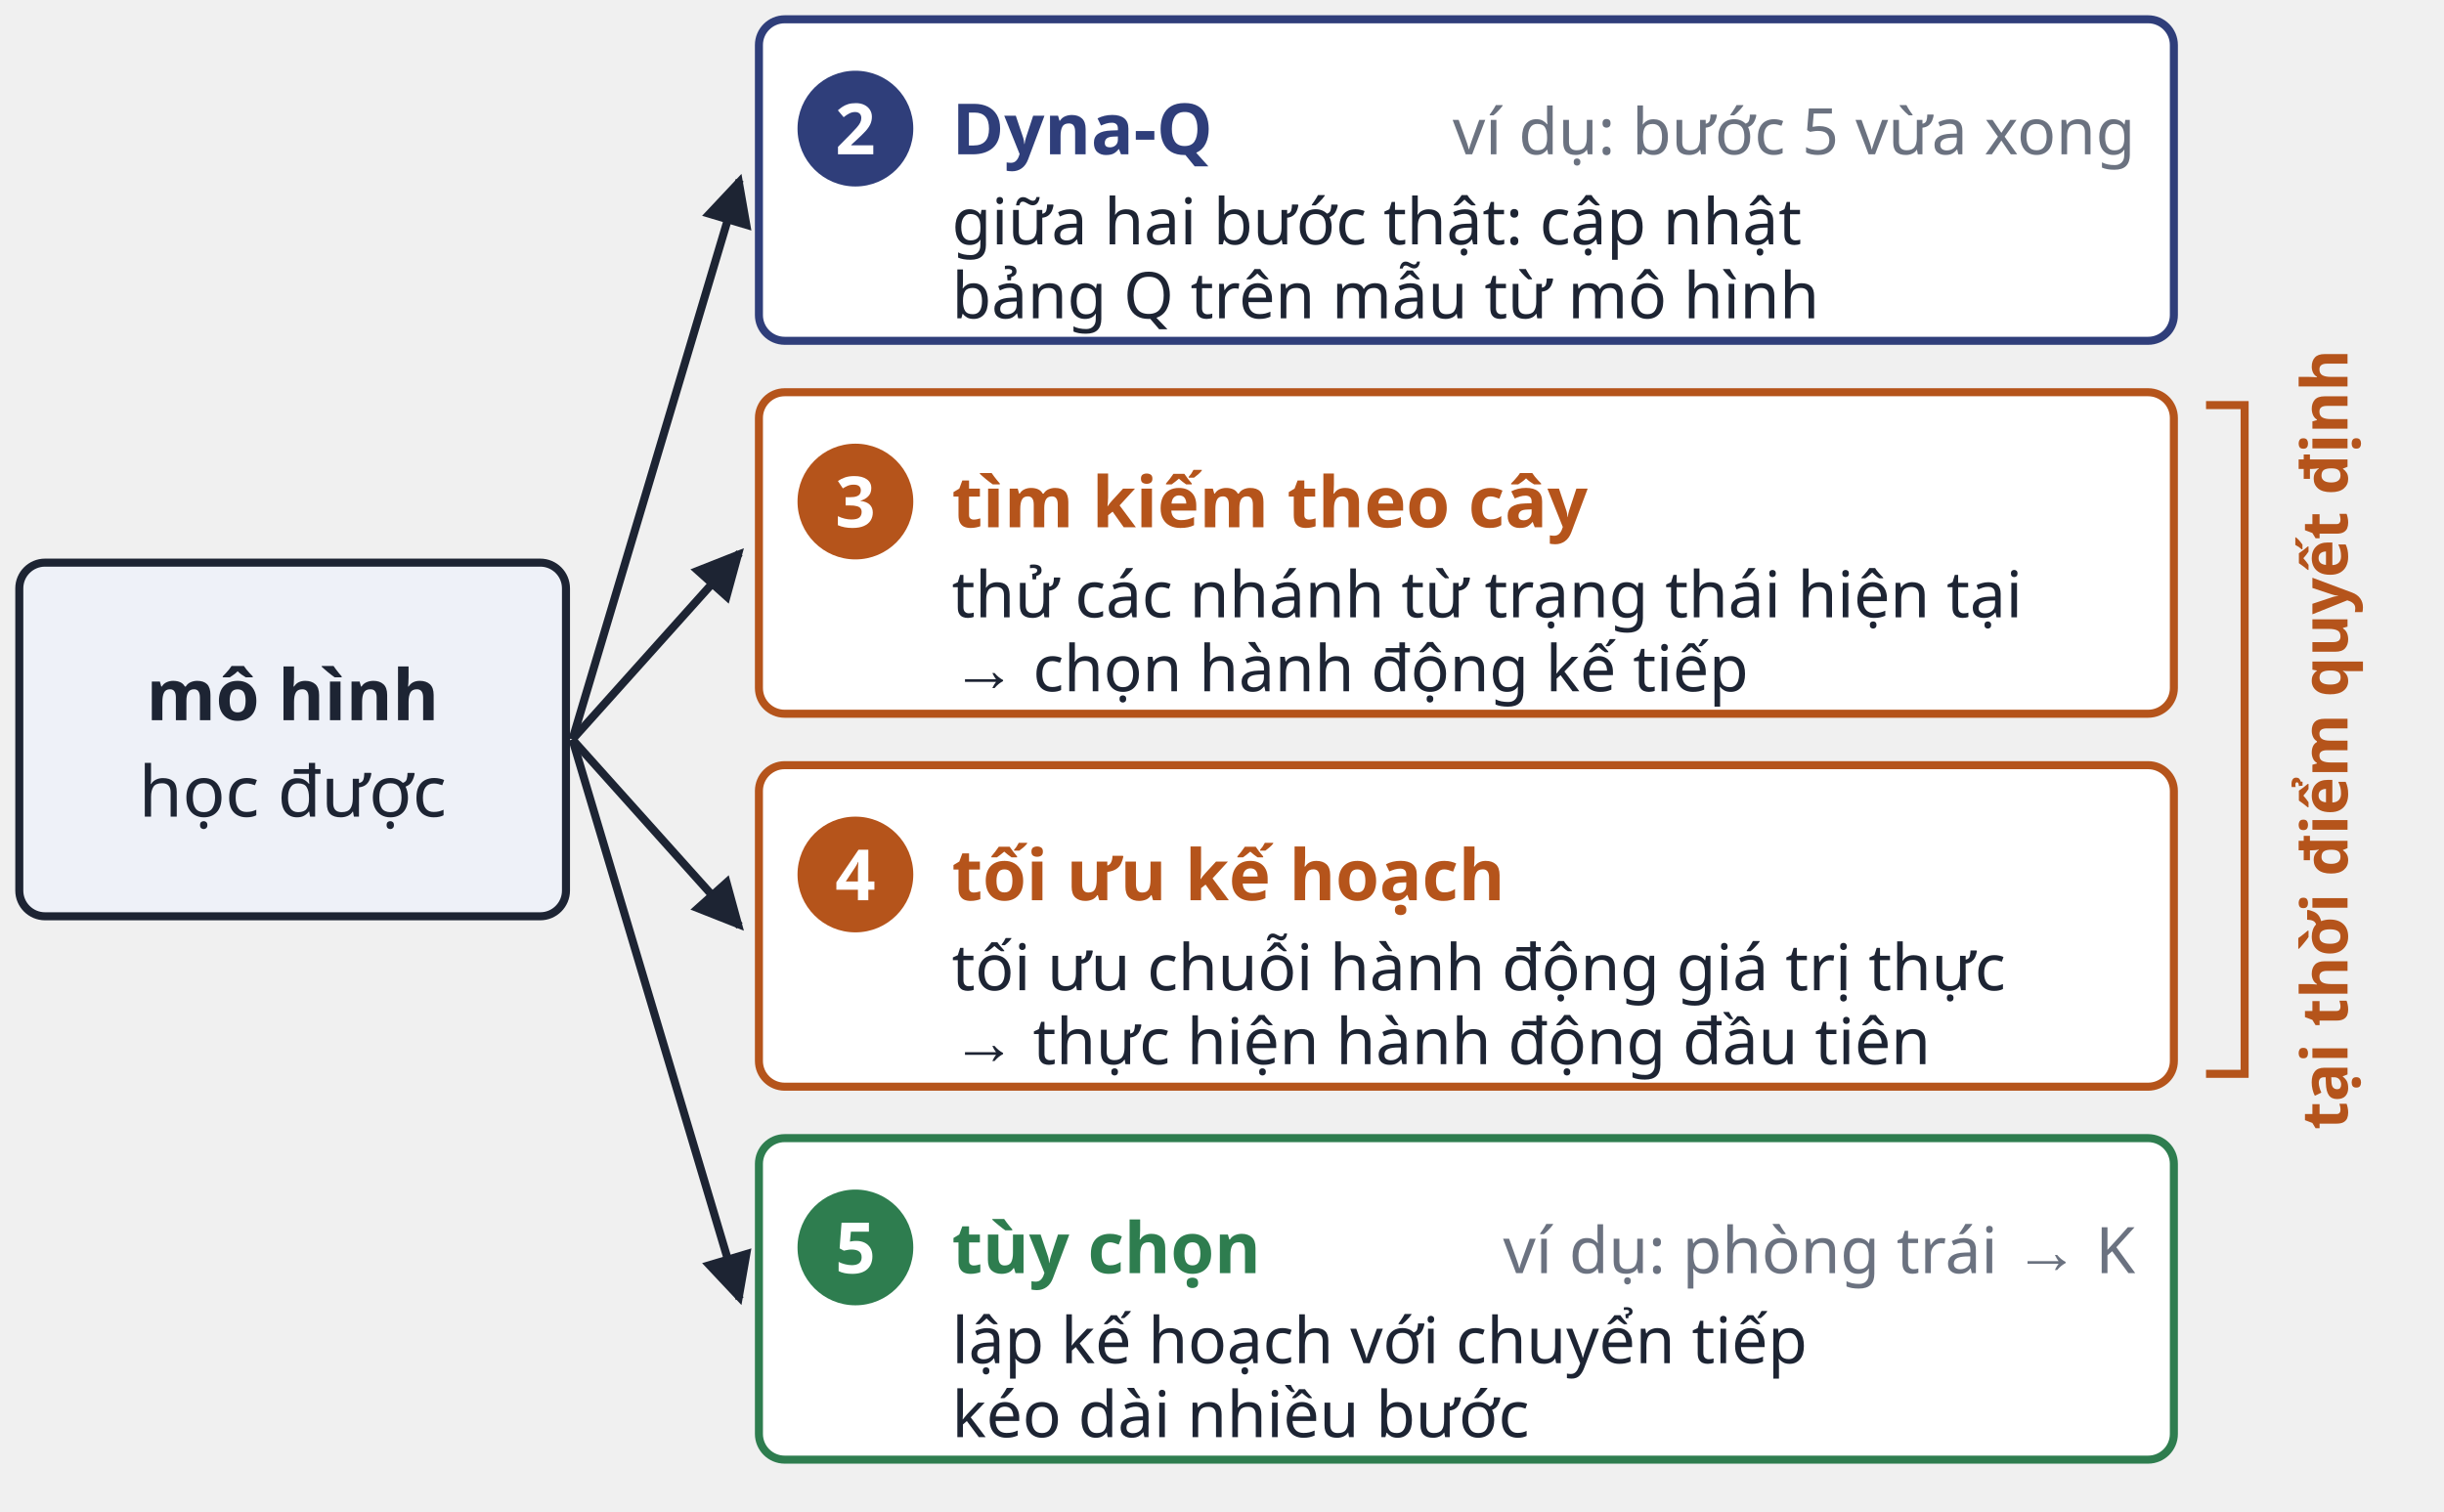
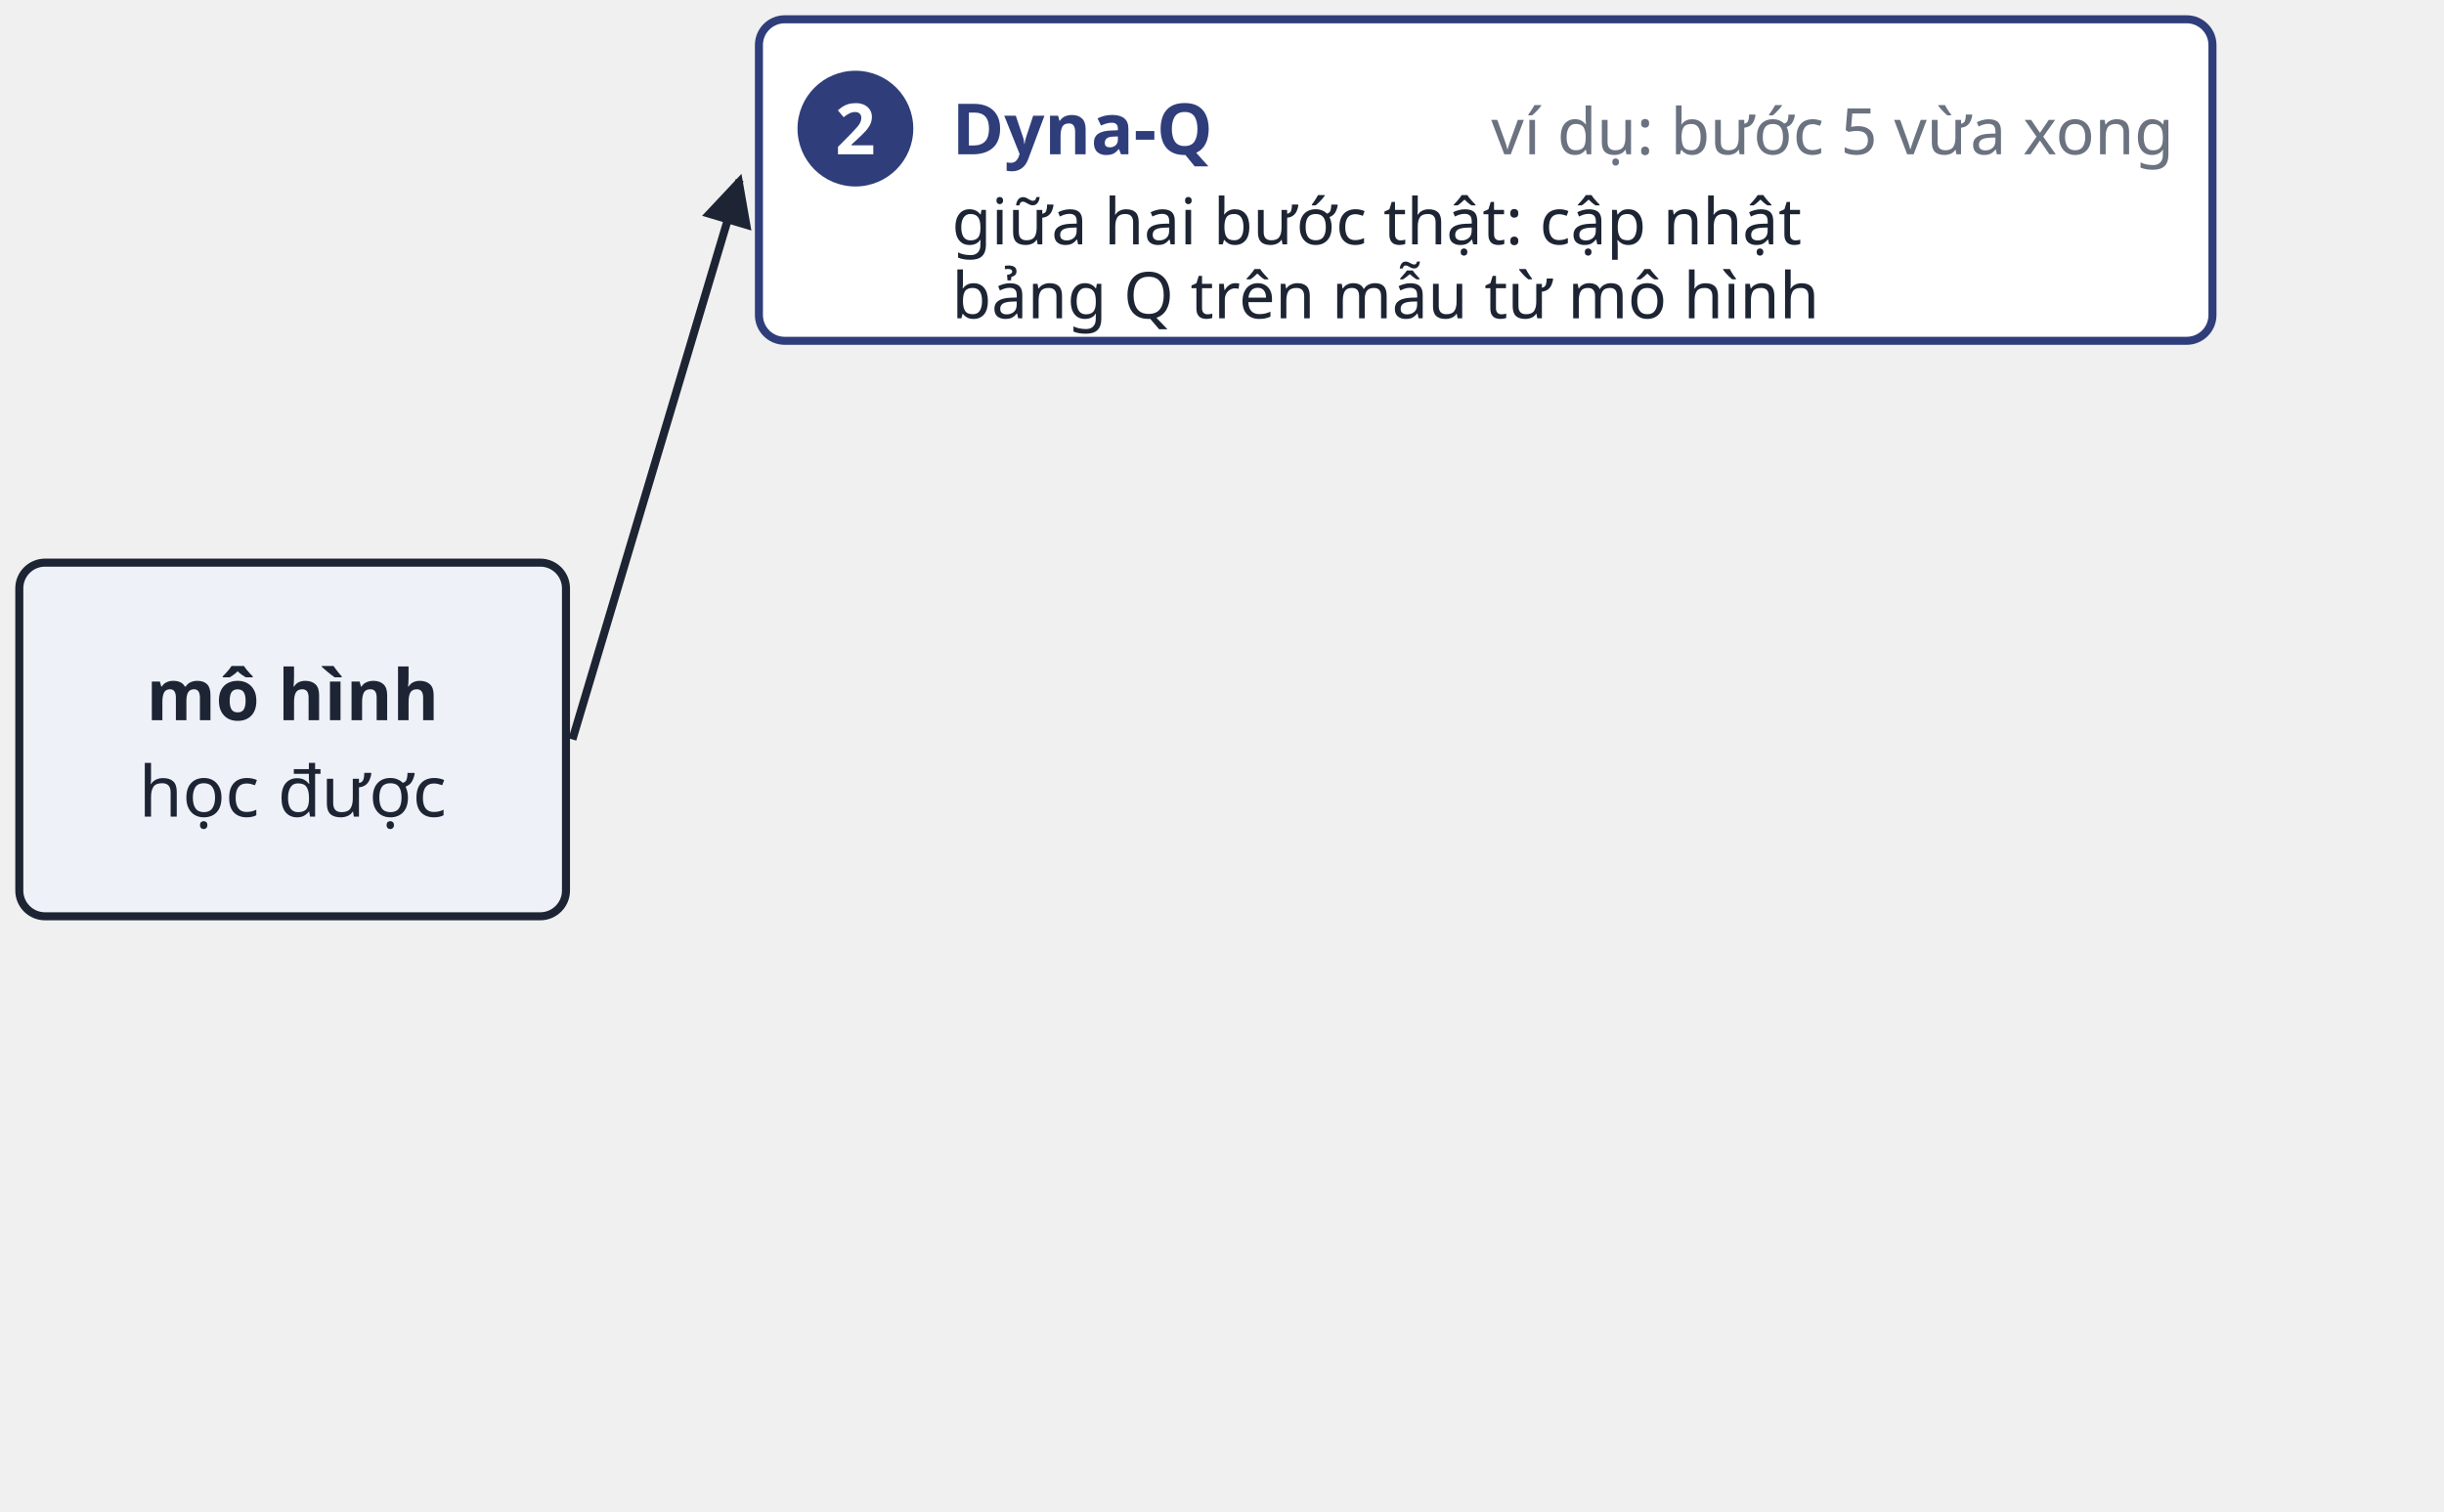
<svg xmlns="http://www.w3.org/2000/svg" viewBox="0 0 760 470" width="760" height="470" role="img" aria-labelledby="t d" font-family="'Source Sans 3','Source Sans Pro','Noto Sans',Arial,sans-serif" fill="#1d2433">
  <defs>
    <marker id="ar" markerUnits="userSpaceOnUse" markerWidth="16" markerHeight="16" refX="14" refY="8" orient="auto">
      <path d="M0,0 L16,8 L0,16 Z" fill="#2F3E7A" />
    </marker>
    <marker id="ao" markerUnits="userSpaceOnUse" markerWidth="16" markerHeight="16" refX="14" refY="8" orient="auto">
      <path d="M0,0 L16,8 L0,16 Z" fill="#B5541B" />
    </marker>
    <marker id="ars" markerUnits="userSpaceOnUse" markerWidth="16" markerHeight="16" refX="14" refY="8" orient="auto-start-reverse">
      <path d="M0,0 L16,8 L0,16 Z" fill="#2F3E7A" />
    </marker>
    <marker id="aos" markerUnits="userSpaceOnUse" markerWidth="16" markerHeight="16" refX="14" refY="8" orient="auto-start-reverse">
      <path d="M0,0 L16,8 L0,16 Z" fill="#B5541B" />
    </marker>
    <marker id="ag" markerUnits="userSpaceOnUse" markerWidth="16" markerHeight="16" refX="14" refY="8" orient="auto">
      <path d="M0,0 L16,8 L0,16 Z" fill="#2E7D4F" />
    </marker>
    <marker id="ags" markerUnits="userSpaceOnUse" markerWidth="16" markerHeight="16" refX="14" refY="8" orient="auto-start-reverse">
      <path d="M0,0 L16,8 L0,16 Z" fill="#2E7D4F" />
    </marker>
    <marker id="ax" markerUnits="userSpaceOnUse" markerWidth="16" markerHeight="16" refX="14" refY="8" orient="auto">
      <path d="M0,0 L16,8 L0,16 Z" fill="#6B7280" />
    </marker>
    <marker id="axs" markerUnits="userSpaceOnUse" markerWidth="16" markerHeight="16" refX="14" refY="8" orient="auto-start-reverse">
      <path d="M0,0 L16,8 L0,16 Z" fill="#6B7280" />
    </marker>
    <marker id="ak" markerUnits="userSpaceOnUse" markerWidth="16" markerHeight="16" refX="14" refY="8" orient="auto">
      <path d="M0,0 L16,8 L0,16 Z" fill="#1d2433" />
    </marker>
    <marker id="aks" markerUnits="userSpaceOnUse" markerWidth="16" markerHeight="16" refX="14" refY="8" orient="auto-start-reverse">
      <path d="M0,0 L16,8 L0,16 Z" fill="#1d2433" />
    </marker>
    <pattern id="van" patternUnits="userSpaceOnUse" width="10" height="10" patternTransform="rotate(45)">
      <rect width="10" height="10" fill="#FFFFFF" />
      <line x1="0" y1="0" x2="0" y2="10" stroke="#2F3E7A" stroke-width="3.5" />
    </pattern>
    <pattern id="vano" patternUnits="userSpaceOnUse" width="10" height="10" patternTransform="rotate(45)">
      <rect width="10" height="10" fill="#FFFFFF" />
      <line x1="0" y1="0" x2="0" y2="10" stroke="#B5541B" stroke-width="3.5" />
    </pattern>
    <pattern id="vanx" patternUnits="userSpaceOnUse" width="10" height="10" patternTransform="rotate(45)">
      <rect width="10" height="10" fill="#FFFFFF" />
      <line x1="0" y1="0" x2="0" y2="10" stroke="#6B7280" stroke-width="3.5" />
    </pattern>
  </defs>
  <rect x="6" y="175" width="170" height="110" rx="8" fill="#EEF1F8" stroke="#1d2433" stroke-width="2.5" />
  <text x="91" y="224" font-size="22" text-anchor="middle" font-weight="bold" fill="#1d2433">mô hình</text>
  <text x="91" y="254" font-size="22" text-anchor="middle" font-weight="normal" fill="#1d2433">học được</text>
  <line x1="178.0" y1="230.0" x2="230.0" y2="56.0" stroke="#1d2433" stroke-width="2.5" marker-end="url(#ak)" />
-   <rect x="236" y="6" width="440" height="100" rx="8" fill="#FFFFFF" stroke="#2F3E7A" stroke-width="2.5" />
+   <rect x="236" y="6" width="452" height="100" rx="8" fill="#FFFFFF" stroke="#2F3E7A" stroke-width="2.5" />
  <circle cx="266" cy="40" r="18" fill="#2F3E7A" />
  <text x="266" y="48" font-size="22" text-anchor="middle" font-weight="bold" fill="#FFFFFF">2</text>
  <text x="296" y="48" font-size="22" text-anchor="start" font-weight="bold" fill="#2F3E7A">Dyna-Q</text>
-   <text x="664" y="48" font-size="20" text-anchor="end" font-weight="normal" fill="#6B7280">ví dụ: bước 5 vừa xong</text>
+   <text x="676" y="48" font-size="20" text-anchor="end" font-weight="normal" fill="#6B7280">ví dụ: bước 5 vừa xong</text>
  <text x="296" y="76" font-size="20" text-anchor="start" font-weight="normal" fill="#1d2433">giữa hai bước thật: cập nhật</text>
  <text x="296" y="99" font-size="20" text-anchor="start" font-weight="normal" fill="#1d2433">bảng Q trên mẫu từ mô hình</text>
-   <line x1="178.0" y1="230.0" x2="230.0" y2="172.0" stroke="#1d2433" stroke-width="2.5" marker-end="url(#ak)" />
-   <rect x="236" y="122" width="440" height="100" rx="8" fill="#FFFFFF" stroke="#B5541B" stroke-width="2.5" />
-   <circle cx="266" cy="156" r="18" fill="#B5541B" />
-   <text x="266" y="164" font-size="22" text-anchor="middle" font-weight="bold" fill="#FFFFFF">3</text>
-   <text x="296" y="164" font-size="22" text-anchor="start" font-weight="bold" fill="#B5541B">tìm kiếm theo cây</text>
-   <text x="296" y="192" font-size="20" text-anchor="start" font-weight="normal" fill="#1d2433">thử các nhánh từ trạng thái hiện tại</text>
-   <text x="296" y="215" font-size="20" text-anchor="start" font-weight="normal" fill="#1d2433">→ chọn hành động kế tiếp</text>
-   <line x1="178.0" y1="230.0" x2="230.0" y2="288.0" stroke="#1d2433" stroke-width="2.5" marker-end="url(#ak)" />
-   <rect x="236" y="238" width="440" height="100" rx="8" fill="#FFFFFF" stroke="#B5541B" stroke-width="2.5" />
-   <circle cx="266" cy="272" r="18" fill="#B5541B" />
-   <text x="266" y="280" font-size="22" text-anchor="middle" font-weight="bold" fill="#FFFFFF">4</text>
-   <text x="296" y="280" font-size="22" text-anchor="start" font-weight="bold" fill="#B5541B">tối ưu kế hoạch</text>
-   <text x="296" y="308" font-size="20" text-anchor="start" font-weight="normal" fill="#1d2433">tối ưu chuỗi hành động giá trị thực</text>
-   <text x="296" y="331" font-size="20" text-anchor="start" font-weight="normal" fill="#1d2433">→ thực hiện hành động đầu tiên</text>
-   <line x1="178.0" y1="230.0" x2="230.0" y2="404.0" stroke="#1d2433" stroke-width="2.5" marker-end="url(#ak)" />
-   <rect x="236" y="354" width="440" height="100" rx="8" fill="#FFFFFF" stroke="#2E7D4F" stroke-width="2.5" />
-   <circle cx="266" cy="388" r="18" fill="#2E7D4F" />
-   <text x="266" y="396" font-size="22" text-anchor="middle" font-weight="bold" fill="#FFFFFF">5</text>
-   <text x="296" y="396" font-size="22" text-anchor="start" font-weight="bold" fill="#2E7D4F">tùy chọn</text>
-   <text x="664" y="396" font-size="20" text-anchor="end" font-weight="normal" fill="#6B7280">ví dụ: phòng trái → K</text>
-   <text x="296" y="424" font-size="20" text-anchor="start" font-weight="normal" fill="#1d2433">lập kế hoạch với chuyển tiếp</text>
-   <text x="296" y="447" font-size="20" text-anchor="start" font-weight="normal" fill="#1d2433">kéo dài nhiều bước</text>
-   <path d="M 686 126 L 698 126 L 698 334 L 686 334" stroke="#B5541B" stroke-width="2.5" fill="none" />
-   <text x="730" y="230.0" font-size="20" text-anchor="middle" fill="#B5541B" font-weight="bold" transform="rotate(-90 730 230.0)">tại thời điểm quyết định</text>
</svg>
